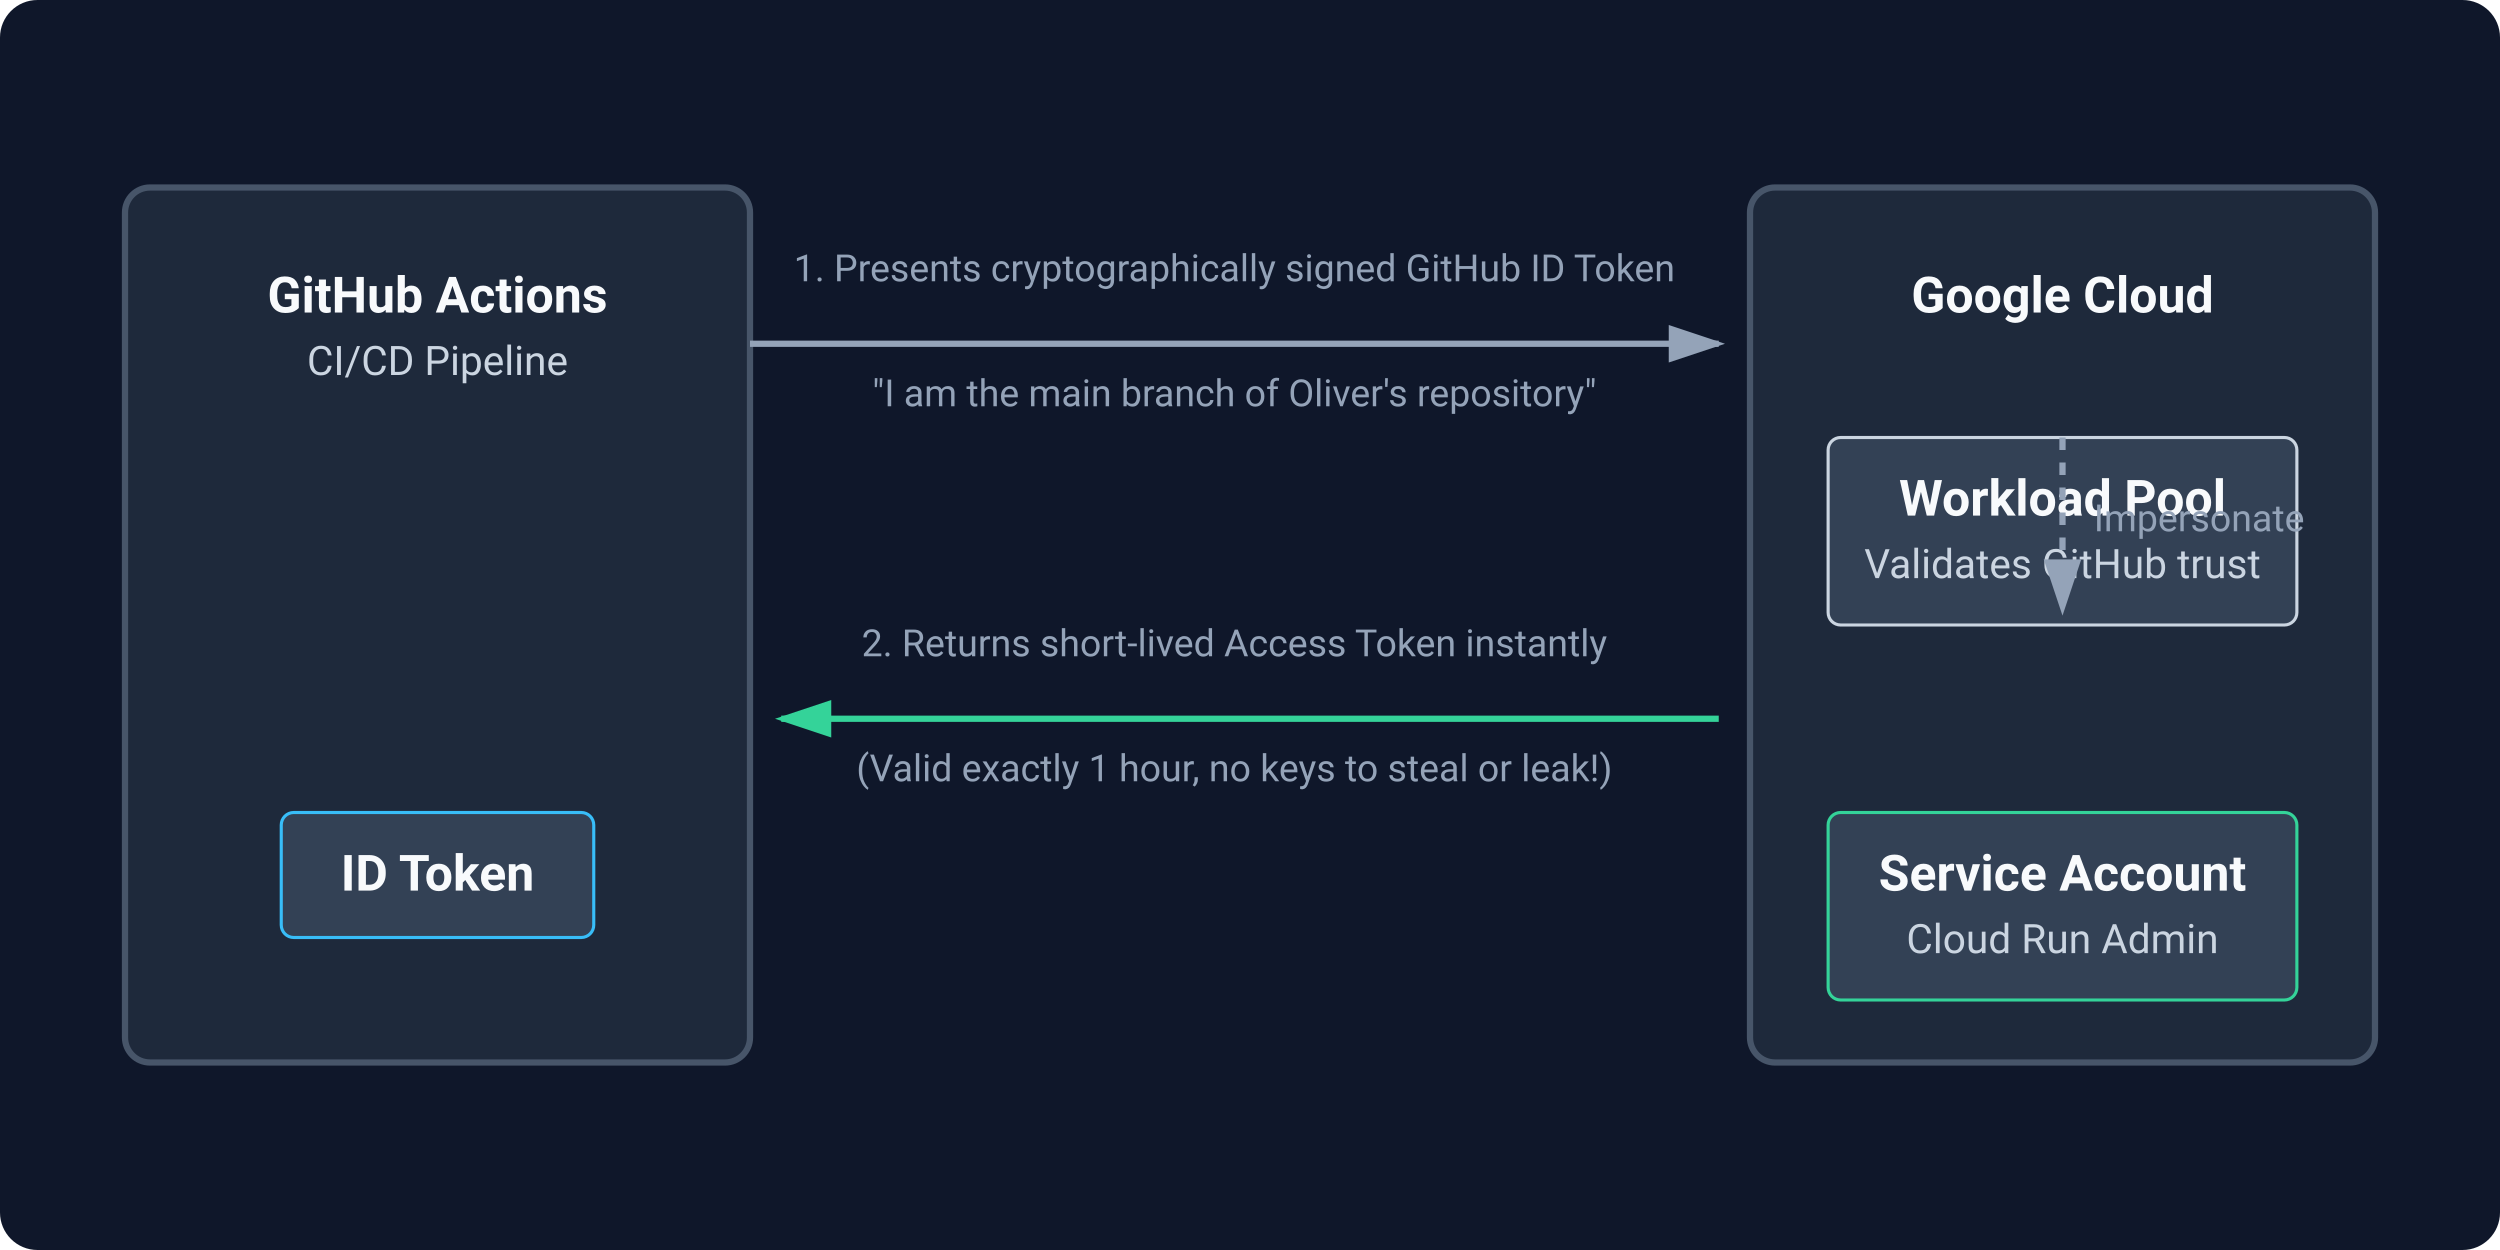
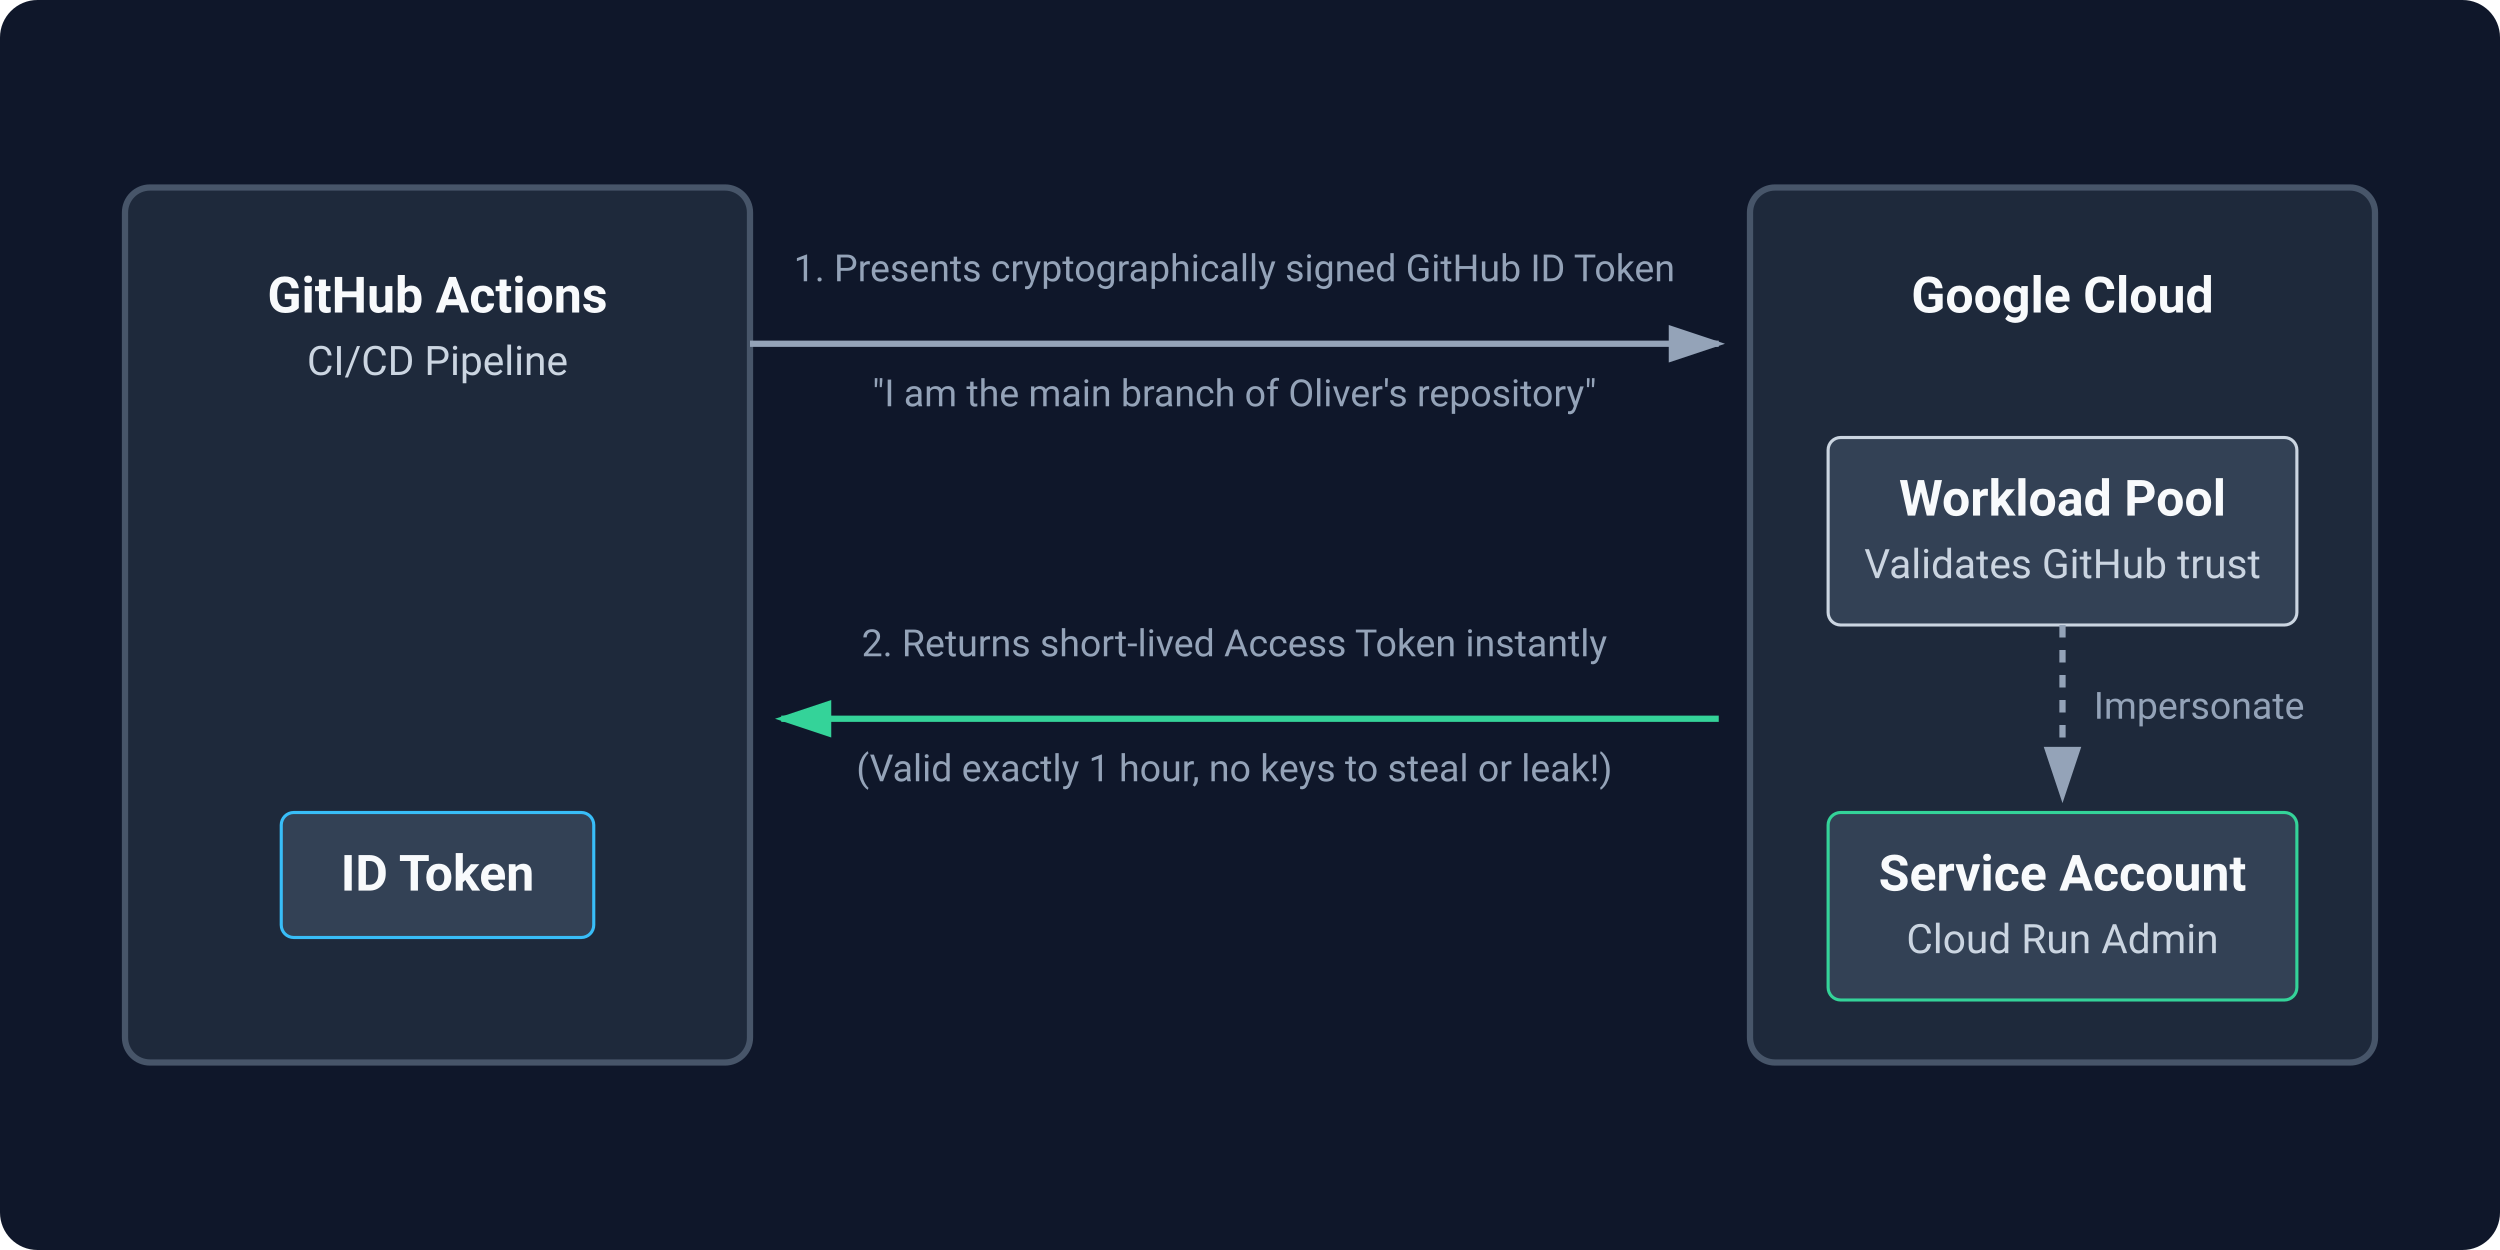
<svg xmlns="http://www.w3.org/2000/svg" viewBox="0 0 800 400" width="100%" height="400">
  <defs>
    <marker id="arrow" markerWidth="10" markerHeight="10" refX="8" refY="3" orient="auto">
      <path d="M0,0 L0,6 L9,3 z" fill="#94a3b8" />
    </marker>
    <marker id="arrow-green" markerWidth="10" markerHeight="10" refX="8" refY="3" orient="auto">
      <path d="M0,0 L0,6 L9,3 z" fill="#34d399" />
    </marker>
    <style>
            .text { font-family: -apple-system, BlinkMacSystemFont, "Segoe UI", Roboto, Helvetica, Arial, sans-serif; }
            .box { fill: #1e293b; stroke: #475569; stroke-width: 2px; rx: 8px; }
            .title { font-weight: 700; font-size: 16px; fill: #f8fafc; text-anchor: middle; }
            .subtitle { font-weight: 400; font-size: 13px; fill: #cbd5e1; text-anchor: middle; }
            .desc { font-weight: 400; font-size: 12px; fill: #94a3b8; }
            .line { stroke: #94a3b8; stroke-width: 2px; fill: none; }
            .line-green { stroke: #34d399; stroke-width: 2px; fill: none; }
        </style>
  </defs>
  <rect width="100%" height="100%" fill="#0f172a" rx="12" />
  <g transform="translate(40, 60)">
    <rect width="200" height="280" class="box" />
    <text x="100" y="40" class="text title">GitHub Actions</text>
    <text x="100" y="60" class="text subtitle">CI/CD Pipeline</text>
    <rect x="50" y="200" width="100" height="40" rx="4" fill="#334155" stroke="#38bdf8" />
    <text x="100" y="225" class="text title" font-size="12px" fill="#38bdf8">ID Token</text>
  </g>
  <g transform="translate(560, 60)">
    <rect width="200" height="280" class="box" stroke="#38bdf8" />
    <text x="100" y="40" class="text title">Google Cloud</text>
    <rect x="25" y="80" width="150" height="60" rx="4" fill="#334155" stroke="#cbd5e1" />
    <text x="100" y="105" class="text title" font-size="14px">Workload Pool</text>
    <text x="100" y="125" class="text subtitle" font-size="11px">Validates GitHub trust</text>
    <rect x="25" y="200" width="150" height="60" rx="4" fill="#334155" stroke="#34d399" />
    <text x="100" y="225" class="text title" font-size="14px" fill="#34d399">Service Account</text>
    <text x="100" y="245" class="text subtitle" font-size="11px">Cloud Run Admin</text>
  </g>
  <path d="M 240,110 L 550,110" class="line" marker-end="url(#arrow)" />
  <text x="395" y="90" class="text desc" text-anchor="middle">1. Presents cryptographically signed GitHub ID Token</text>
  <text x="395" y="130" class="text desc" text-anchor="middle" font-size="11px">"I am the main branch of Oliver's repository"</text>
  <path d="M 550,230 L 250,230" class="line-green" marker-end="url(#arrow-green)" />
  <text x="395" y="210" class="text desc" fill="#34d399" text-anchor="middle">2. Returns short-lived Access Token instantly</text>
  <text x="395" y="250" class="text desc" fill="#34d399" text-anchor="middle" font-size="11px">(Valid exactly 1 hour, no keys to steal or leak!)</text>
-   <path d="M 660,140 L 660,195" class="line" marker-end="url(#arrow)" stroke-dasharray="4,4" />
-   <text x="670" y="170" class="text desc" font-size="11px">Impersonate</text>
+   <path d="M 660,200 L 660,255" class="line" marker-end="url(#arrow)" stroke-dasharray="4,4" />
+   <text x="670" y="230" class="text desc" font-size="11px">Impersonate</text>
</svg>
